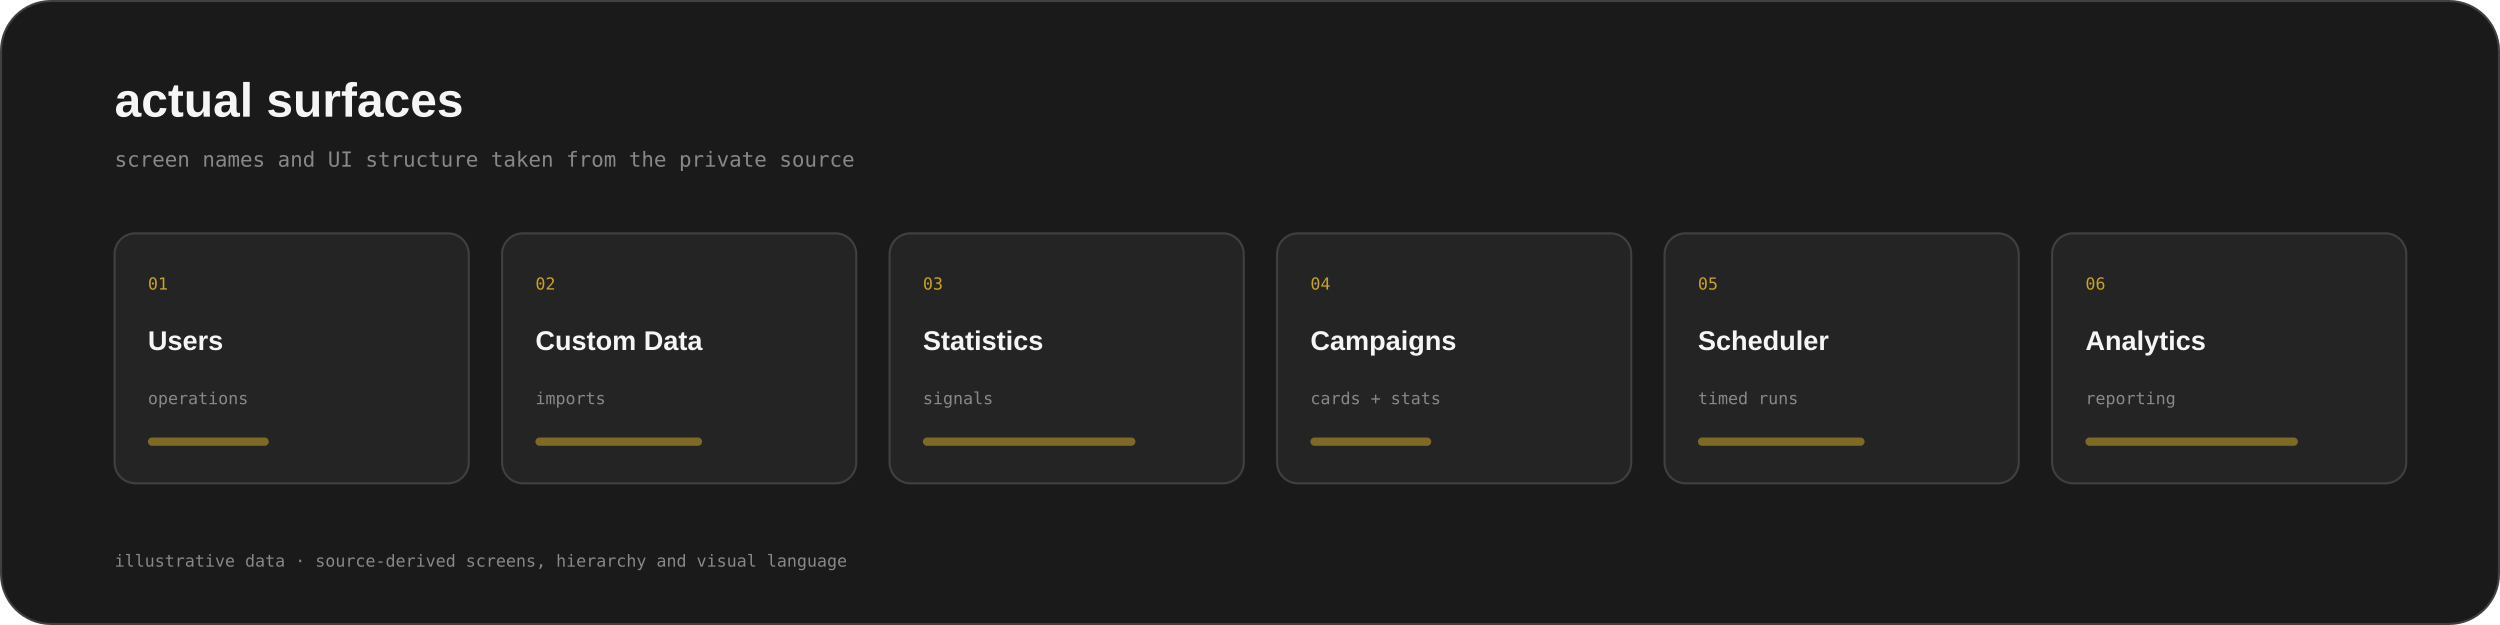
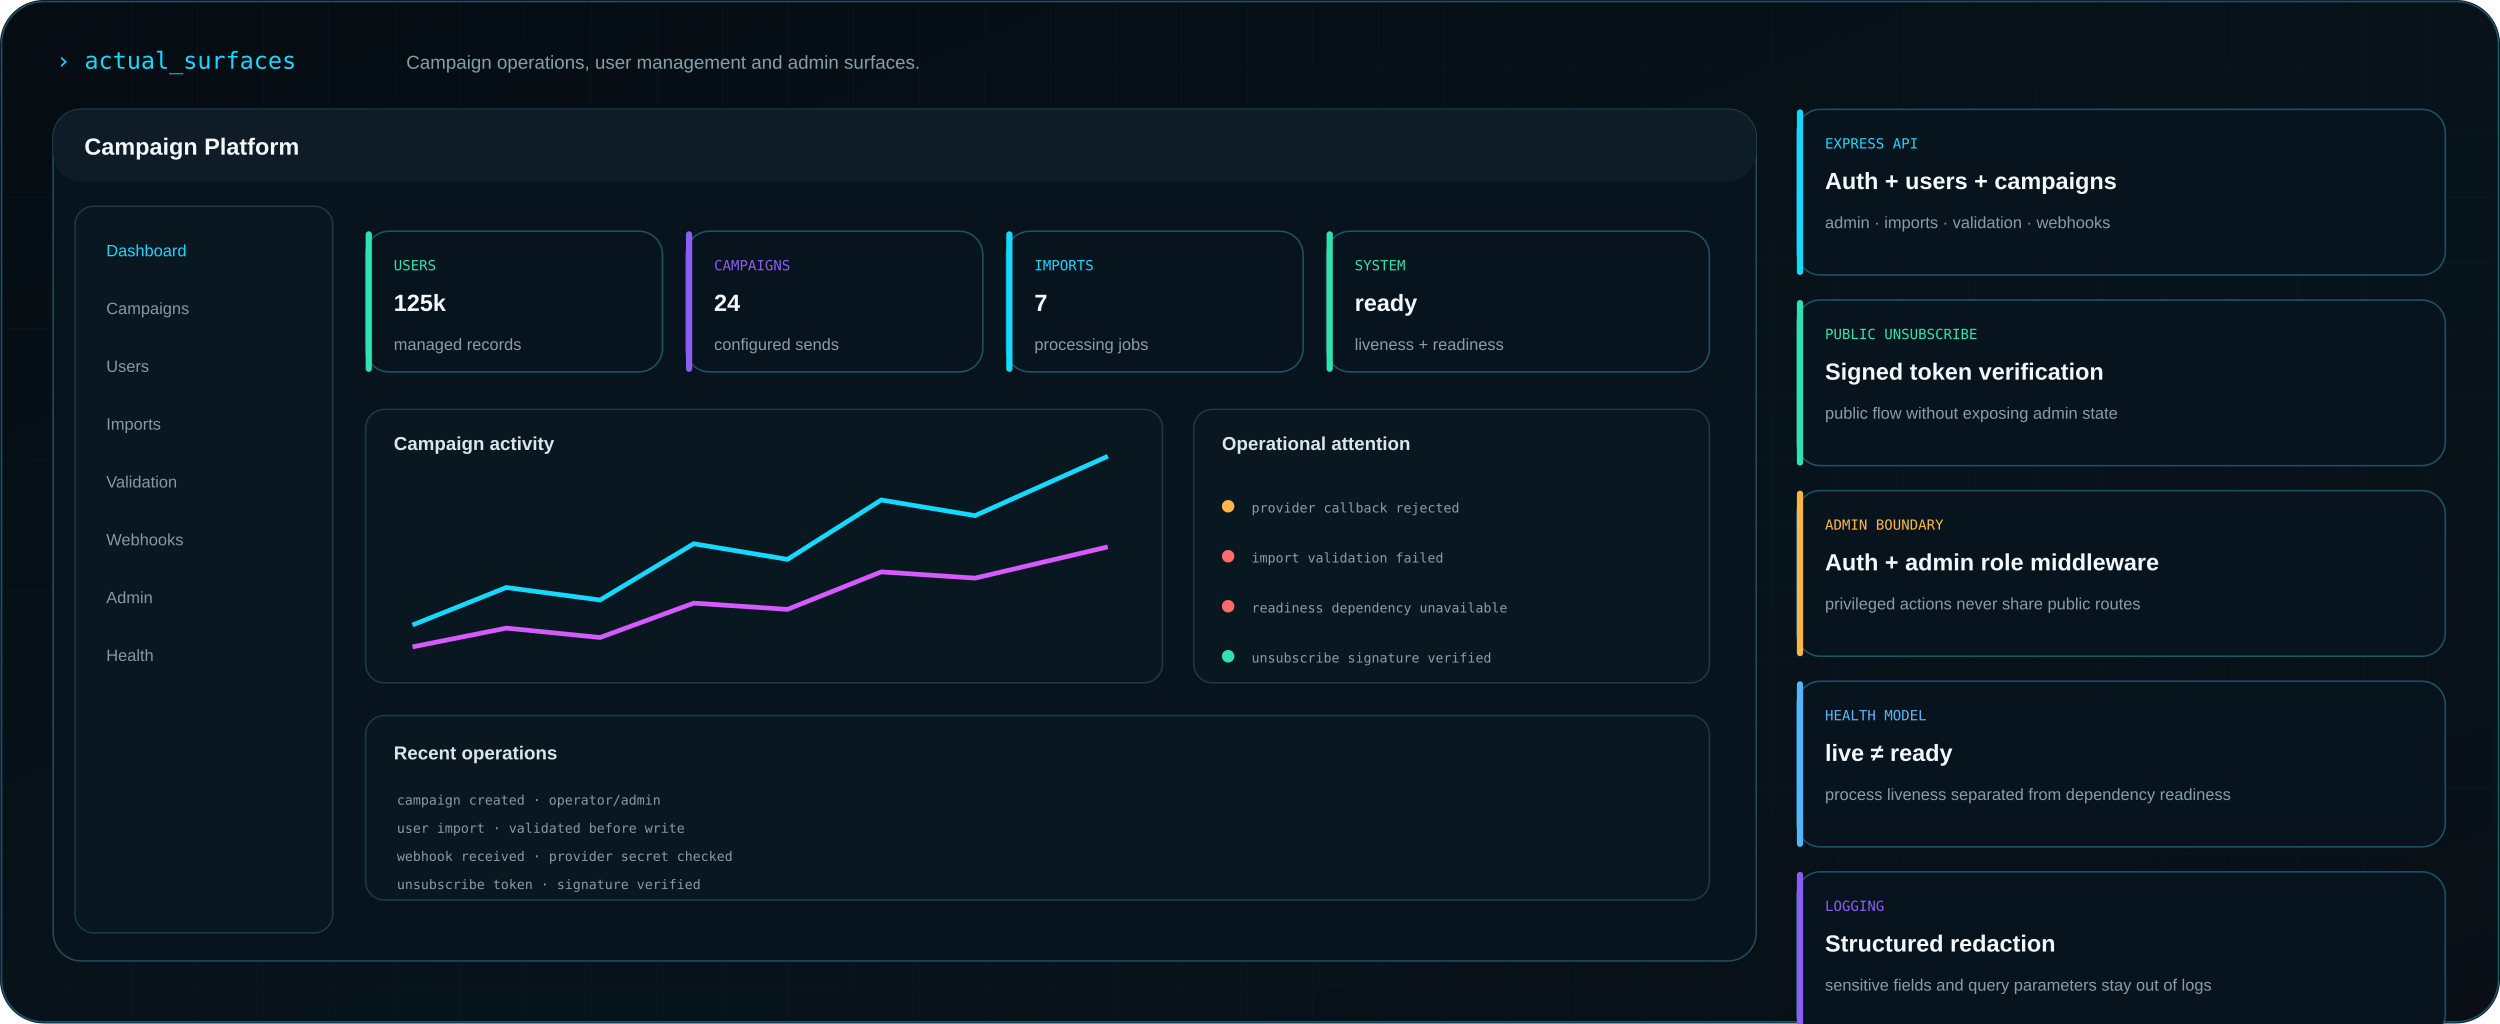
- <svg xmlns="http://www.w3.org/2000/svg" width="1200" height="300" viewBox="0 0 1200 300">
-   <rect x=".5" y=".5" width="1199" height="299" rx="24" fill="#1a1a1a" stroke="#404040" />
-   <text x="55" y="56" fill="#f5f5f5" font-family="Arial" font-size="23" font-weight="700">actual surfaces</text>
-   <text x="55" y="80" fill="#888888" font-family="monospace" font-size="10">screen names and UI structure taken from the private source</text>
-   <g transform="translate(55 112)">
-     <rect width="170" height="120" rx="10" fill="#242424" stroke="#404040" />
-     <text x="16" y="27" fill="#c9a227" font-family="monospace" font-size="8">01</text>
-     <text x="16" y="56" fill="#f5f5f5" font-family="Arial" font-size="13" font-weight="700">Users</text>
-     <text x="16" y="82" fill="#888888" font-family="monospace" font-size="8">operations</text>
-     <rect x="16" y="98" width="58" height="4" rx="2" fill="#c9a227" opacity=".55" />
+ <svg xmlns="http://www.w3.org/2000/svg" width="1600" height="655" viewBox="0 0 1600 655">
+   <defs>
+     <linearGradient id="bg" x1="0" y1="0" x2="1" y2="1">
+       <stop stop-color="#050c12" />
+       <stop offset=".6" stop-color="#07131b" />
+       <stop offset="1" stop-color="#090f15" />
+     </linearGradient>
+     <pattern id="grid" width="42" height="42" patternUnits="userSpaceOnUse">
+       <path d="M42 0H0V42" fill="none" stroke="#0d2430" />
+     </pattern>
+   </defs>
+   <rect width="1600" height="655" rx="28" fill="url(#bg)" />
+   <rect width="1600" height="655" rx="28" fill="url(#grid)" opacity=".3" />
+   <rect x="1" y="1" width="1598" height="653" rx="27" fill="none" stroke="#1d5266" />
+   <text x="36" y="44" fill="#16d9ff" font-family="monospace" font-size="15">› actual_surfaces</text>
+   <text x="260" y="44" fill="#879eaa" font-family="Arial" font-size="12">Campaign operations, user management and admin surfaces.</text>
+   <g transform="translate(34 70)">
+     <rect width="1090" height="545" rx="18" fill="#08141d" stroke="#234a5a" />
+     <rect width="1090" height="46" rx="18" fill="#0d1c27" />
+     <text x="20" y="29" fill="#f4f8fb" font-family="Arial" font-size="15" font-weight="700">Campaign Platform</text>
+     <rect x="14" y="62" width="165" height="465" rx="12" fill="#091720" stroke="#1c3947" />
+     <text x="34" y="94" fill="#16d9ff" font-family="Arial" font-size="10.5">Dashboard</text>
+     <text x="34" y="131" fill="#829aa8" font-family="Arial" font-size="10.5">Campaigns</text>
+     <text x="34" y="168" fill="#829aa8" font-family="Arial" font-size="10.5">Users</text>
+     <text x="34" y="205" fill="#829aa8" font-family="Arial" font-size="10.5">Imports</text>
+     <text x="34" y="242" fill="#829aa8" font-family="Arial" font-size="10.5">Validation</text>
+     <text x="34" y="279" fill="#829aa8" font-family="Arial" font-size="10.5">Webhooks</text>
+     <text x="34" y="316" fill="#829aa8" font-family="Arial" font-size="10.5">Admin</text>
+     <text x="34" y="353" fill="#829aa8" font-family="Arial" font-size="10.5">Health</text>
+     <g transform="translate(200 78)">
+       <rect width="190" height="90" rx="15" fill="#08141d" stroke="#1d5266" />
+       <rect width="4" height="90" rx="2" fill="#2fe3b0" />
+       <text x="18" y="25" fill="#2fe3b0" font-family="monospace" font-size="9">USERS</text>
+       <text x="18" y="51" fill="#f4f8fb" font-family="Arial" font-size="15" font-weight="700">125k</text>
+       <text x="18" y="76" fill="#879eaa" font-family="Arial" font-size="10.5">managed records</text>
+     </g>
+     <g transform="translate(405 78)">
+       <rect width="190" height="90" rx="15" fill="#08141d" stroke="#1d5266" />
+       <rect width="4" height="90" rx="2" fill="#8b5cf6" />
+       <text x="18" y="25" fill="#8b5cf6" font-family="monospace" font-size="9">CAMPAIGNS</text>
+       <text x="18" y="51" fill="#f4f8fb" font-family="Arial" font-size="15" font-weight="700">24</text>
+       <text x="18" y="76" fill="#879eaa" font-family="Arial" font-size="10.5">configured sends</text>
+     </g>
+     <g transform="translate(610 78)">
+       <rect width="190" height="90" rx="15" fill="#08141d" stroke="#1d5266" />
+       <rect width="4" height="90" rx="2" fill="#16d9ff" />
+       <text x="18" y="25" fill="#16d9ff" font-family="monospace" font-size="9">IMPORTS</text>
+       <text x="18" y="51" fill="#f4f8fb" font-family="Arial" font-size="15" font-weight="700">7</text>
+       <text x="18" y="76" fill="#879eaa" font-family="Arial" font-size="10.5">processing jobs</text>
+     </g>
+     <g transform="translate(815 78)">
+       <rect width="245" height="90" rx="15" fill="#08141d" stroke="#1d5266" />
+       <rect width="4" height="90" rx="2" fill="#2fe3b0" />
+       <text x="18" y="25" fill="#2fe3b0" font-family="monospace" font-size="9">SYSTEM</text>
+       <text x="18" y="51" fill="#f4f8fb" font-family="Arial" font-size="15" font-weight="700">ready</text>
+       <text x="18" y="76" fill="#879eaa" font-family="Arial" font-size="10.5">liveness + readiness</text>
+     </g>
+     <rect x="200" y="192" width="510" height="175" rx="12" fill="#091720" stroke="#1c3947" />
+     <text x="218" y="218" fill="#dbe6eb" font-family="Arial" font-size="12" font-weight="700">Campaign activity</text>
+     <path d="M230 330 L290 306 L350 314 L410 278 L470 288 L530 250 L590 260 L675 222" fill="none" stroke="#16d9ff" stroke-width="3" />
+     <path d="M230 344 L290 332 L350 338 L410 316 L470 320 L530 296 L590 300 L675 280" fill="none" stroke="#d65bff" stroke-width="3" />
+     <rect x="730" y="192" width="330" height="175" rx="12" fill="#091720" stroke="#1c3947" />
+     <text x="748" y="218" fill="#dbe6eb" font-family="Arial" font-size="12" font-weight="700">Operational attention</text>
+     <circle cx="752" cy="254" r="4" fill="#ffb547" />
+     <text x="767" y="258" fill="#879eaa" font-family="monospace" font-size="8.5">provider callback rejected</text>
+     <circle cx="752" cy="286" r="4" fill="#ff6b6b" />
+     <text x="767" y="290" fill="#879eaa" font-family="monospace" font-size="8.5">import validation failed</text>
+     <circle cx="752" cy="318" r="4" fill="#ff6b6b" />
+     <text x="767" y="322" fill="#879eaa" font-family="monospace" font-size="8.5">readiness dependency unavailable</text>
+     <circle cx="752" cy="350" r="4" fill="#2fe3b0" />
+     <text x="767" y="354" fill="#879eaa" font-family="monospace" font-size="8.5">unsubscribe signature verified</text>
+     <rect x="200" y="388" width="860" height="118" rx="12" fill="#091720" stroke="#1c3947" />
+     <text x="218" y="416" fill="#dbe6eb" font-family="Arial" font-size="12" font-weight="700">Recent operations</text>
+     <text x="220" y="445" fill="#849ba8" font-family="monospace" font-size="8.5">campaign created · operator/admin</text>
+     <text x="220" y="463" fill="#849ba8" font-family="monospace" font-size="8.5">user import · validated before write</text>
+     <text x="220" y="481" fill="#849ba8" font-family="monospace" font-size="8.5">webhook received · provider secret checked</text>
+     <text x="220" y="499" fill="#849ba8" font-family="monospace" font-size="8.5">unsubscribe token · signature verified</text>
  </g>
-   <g transform="translate(241 112)">
-     <rect width="170" height="120" rx="10" fill="#242424" stroke="#404040" />
-     <text x="16" y="27" fill="#c9a227" font-family="monospace" font-size="8">02</text>
-     <text x="16" y="56" fill="#f5f5f5" font-family="Arial" font-size="13" font-weight="700">Custom Data</text>
-     <text x="16" y="82" fill="#888888" font-family="monospace" font-size="8">imports</text>
-     <rect x="16" y="98" width="80" height="4" rx="2" fill="#c9a227" opacity=".55" />
+   <g transform="translate(1150 70)">
+     <g transform="translate(0 0)">
+       <rect width="415" height="106" rx="15" fill="#08141d" stroke="#1d5266" />
+       <rect width="4" height="106" rx="2" fill="#16d9ff" />
+       <text x="18" y="25" fill="#16d9ff" font-family="monospace" font-size="9">EXPRESS API</text>
+       <text x="18" y="51" fill="#f4f8fb" font-family="Arial" font-size="15" font-weight="700">Auth + users + campaigns</text>
+       <text x="18" y="76" fill="#879eaa" font-family="Arial" font-size="10.5">admin · imports · validation · webhooks</text>
+     </g>
+     <g transform="translate(0 122)">
+       <rect width="415" height="106" rx="15" fill="#08141d" stroke="#1d5266" />
+       <rect width="4" height="106" rx="2" fill="#2fe3b0" />
+       <text x="18" y="25" fill="#2fe3b0" font-family="monospace" font-size="9">PUBLIC UNSUBSCRIBE</text>
+       <text x="18" y="51" fill="#f4f8fb" font-family="Arial" font-size="15" font-weight="700">Signed token verification</text>
+       <text x="18" y="76" fill="#879eaa" font-family="Arial" font-size="10.5">public flow without exposing admin state</text>
+     </g>
+     <g transform="translate(0 244)">
+       <rect width="415" height="106" rx="15" fill="#08141d" stroke="#1d5266" />
+       <rect width="4" height="106" rx="2" fill="#ffb547" />
+       <text x="18" y="25" fill="#ffb547" font-family="monospace" font-size="9">ADMIN BOUNDARY</text>
+       <text x="18" y="51" fill="#f4f8fb" font-family="Arial" font-size="15" font-weight="700">Auth + admin role middleware</text>
+       <text x="18" y="76" fill="#879eaa" font-family="Arial" font-size="10.5">privileged actions never share public routes</text>
+     </g>
+     <g transform="translate(0 366)">
+       <rect width="415" height="106" rx="15" fill="#08141d" stroke="#1d5266" />
+       <rect width="4" height="106" rx="2" fill="#55b6ff" />
+       <text x="18" y="25" fill="#55b6ff" font-family="monospace" font-size="9">HEALTH MODEL</text>
+       <text x="18" y="51" fill="#f4f8fb" font-family="Arial" font-size="15" font-weight="700">live ≠ ready</text>
+       <text x="18" y="76" fill="#879eaa" font-family="Arial" font-size="10.5">process liveness separated from dependency readiness</text>
+     </g>
+     <g transform="translate(0 488)">
+       <rect width="415" height="106" rx="15" fill="#08141d" stroke="#1d5266" />
+       <rect width="4" height="106" rx="2" fill="#8b5cf6" />
+       <text x="18" y="25" fill="#8b5cf6" font-family="monospace" font-size="9">LOGGING</text>
+       <text x="18" y="51" fill="#f4f8fb" font-family="Arial" font-size="15" font-weight="700">Structured redaction</text>
+       <text x="18" y="76" fill="#879eaa" font-family="Arial" font-size="10.5">sensitive fields and query parameters stay out of logs</text>
+     </g>
  </g>
-   <g transform="translate(427 112)">
-     <rect width="170" height="120" rx="10" fill="#242424" stroke="#404040" />
-     <text x="16" y="27" fill="#c9a227" font-family="monospace" font-size="8">03</text>
-     <text x="16" y="56" fill="#f5f5f5" font-family="Arial" font-size="13" font-weight="700">Statistics</text>
-     <text x="16" y="82" fill="#888888" font-family="monospace" font-size="8">signals</text>
-     <rect x="16" y="98" width="102" height="4" rx="2" fill="#c9a227" opacity=".55" />
-   </g>
-   <g transform="translate(613 112)">
-     <rect width="170" height="120" rx="10" fill="#242424" stroke="#404040" />
-     <text x="16" y="27" fill="#c9a227" font-family="monospace" font-size="8">04</text>
-     <text x="16" y="56" fill="#f5f5f5" font-family="Arial" font-size="13" font-weight="700">Campaigns</text>
-     <text x="16" y="82" fill="#888888" font-family="monospace" font-size="8">cards + stats</text>
-     <rect x="16" y="98" width="58" height="4" rx="2" fill="#c9a227" opacity=".55" />
-   </g>
-   <g transform="translate(799 112)">
-     <rect width="170" height="120" rx="10" fill="#242424" stroke="#404040" />
-     <text x="16" y="27" fill="#c9a227" font-family="monospace" font-size="8">05</text>
-     <text x="16" y="56" fill="#f5f5f5" font-family="Arial" font-size="13" font-weight="700">Scheduler</text>
-     <text x="16" y="82" fill="#888888" font-family="monospace" font-size="8">timed runs</text>
-     <rect x="16" y="98" width="80" height="4" rx="2" fill="#c9a227" opacity=".55" />
-   </g>
-   <g transform="translate(985 112)">
-     <rect width="170" height="120" rx="10" fill="#242424" stroke="#404040" />
-     <text x="16" y="27" fill="#c9a227" font-family="monospace" font-size="8">06</text>
-     <text x="16" y="56" fill="#f5f5f5" font-family="Arial" font-size="13" font-weight="700">Analytics</text>
-     <text x="16" y="82" fill="#888888" font-family="monospace" font-size="8">reporting</text>
-     <rect x="16" y="98" width="102" height="4" rx="2" fill="#c9a227" opacity=".55" />
-   </g>
-   <text x="55" y="272" fill="#888888" font-family="monospace" font-size="8">illustrative data · source-derived screens, hierarchy and visual language</text>
</svg>
